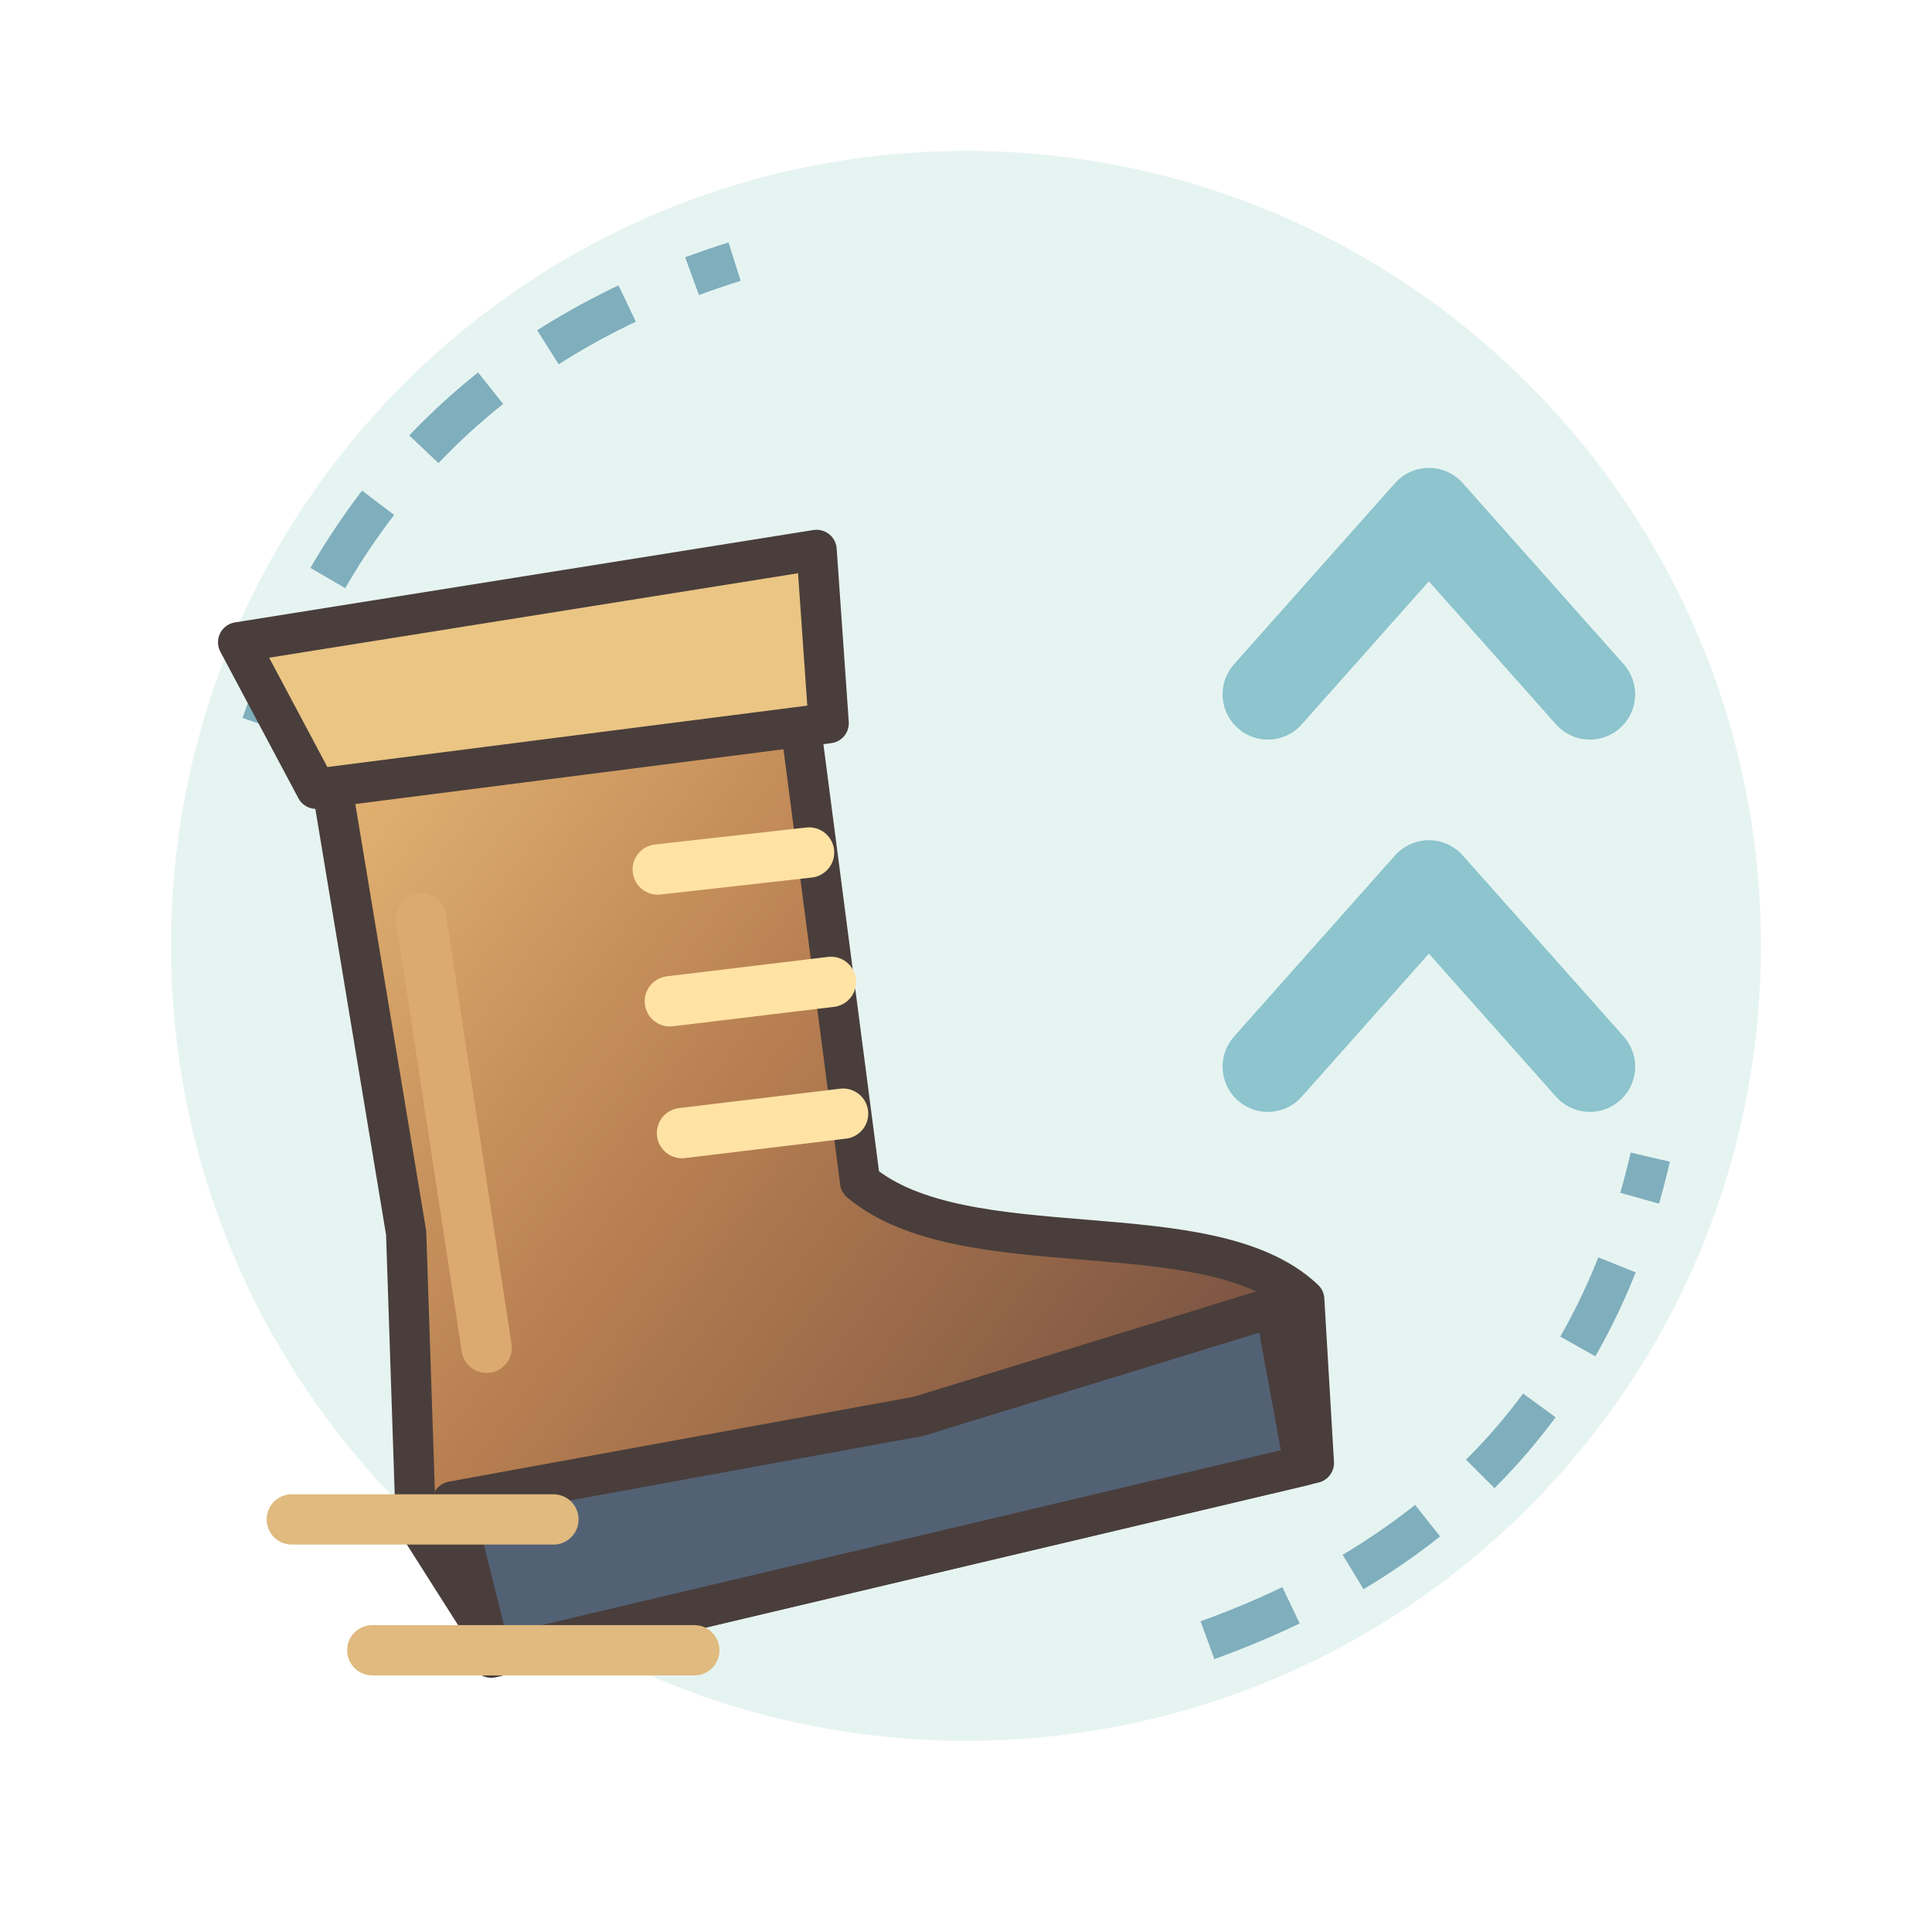
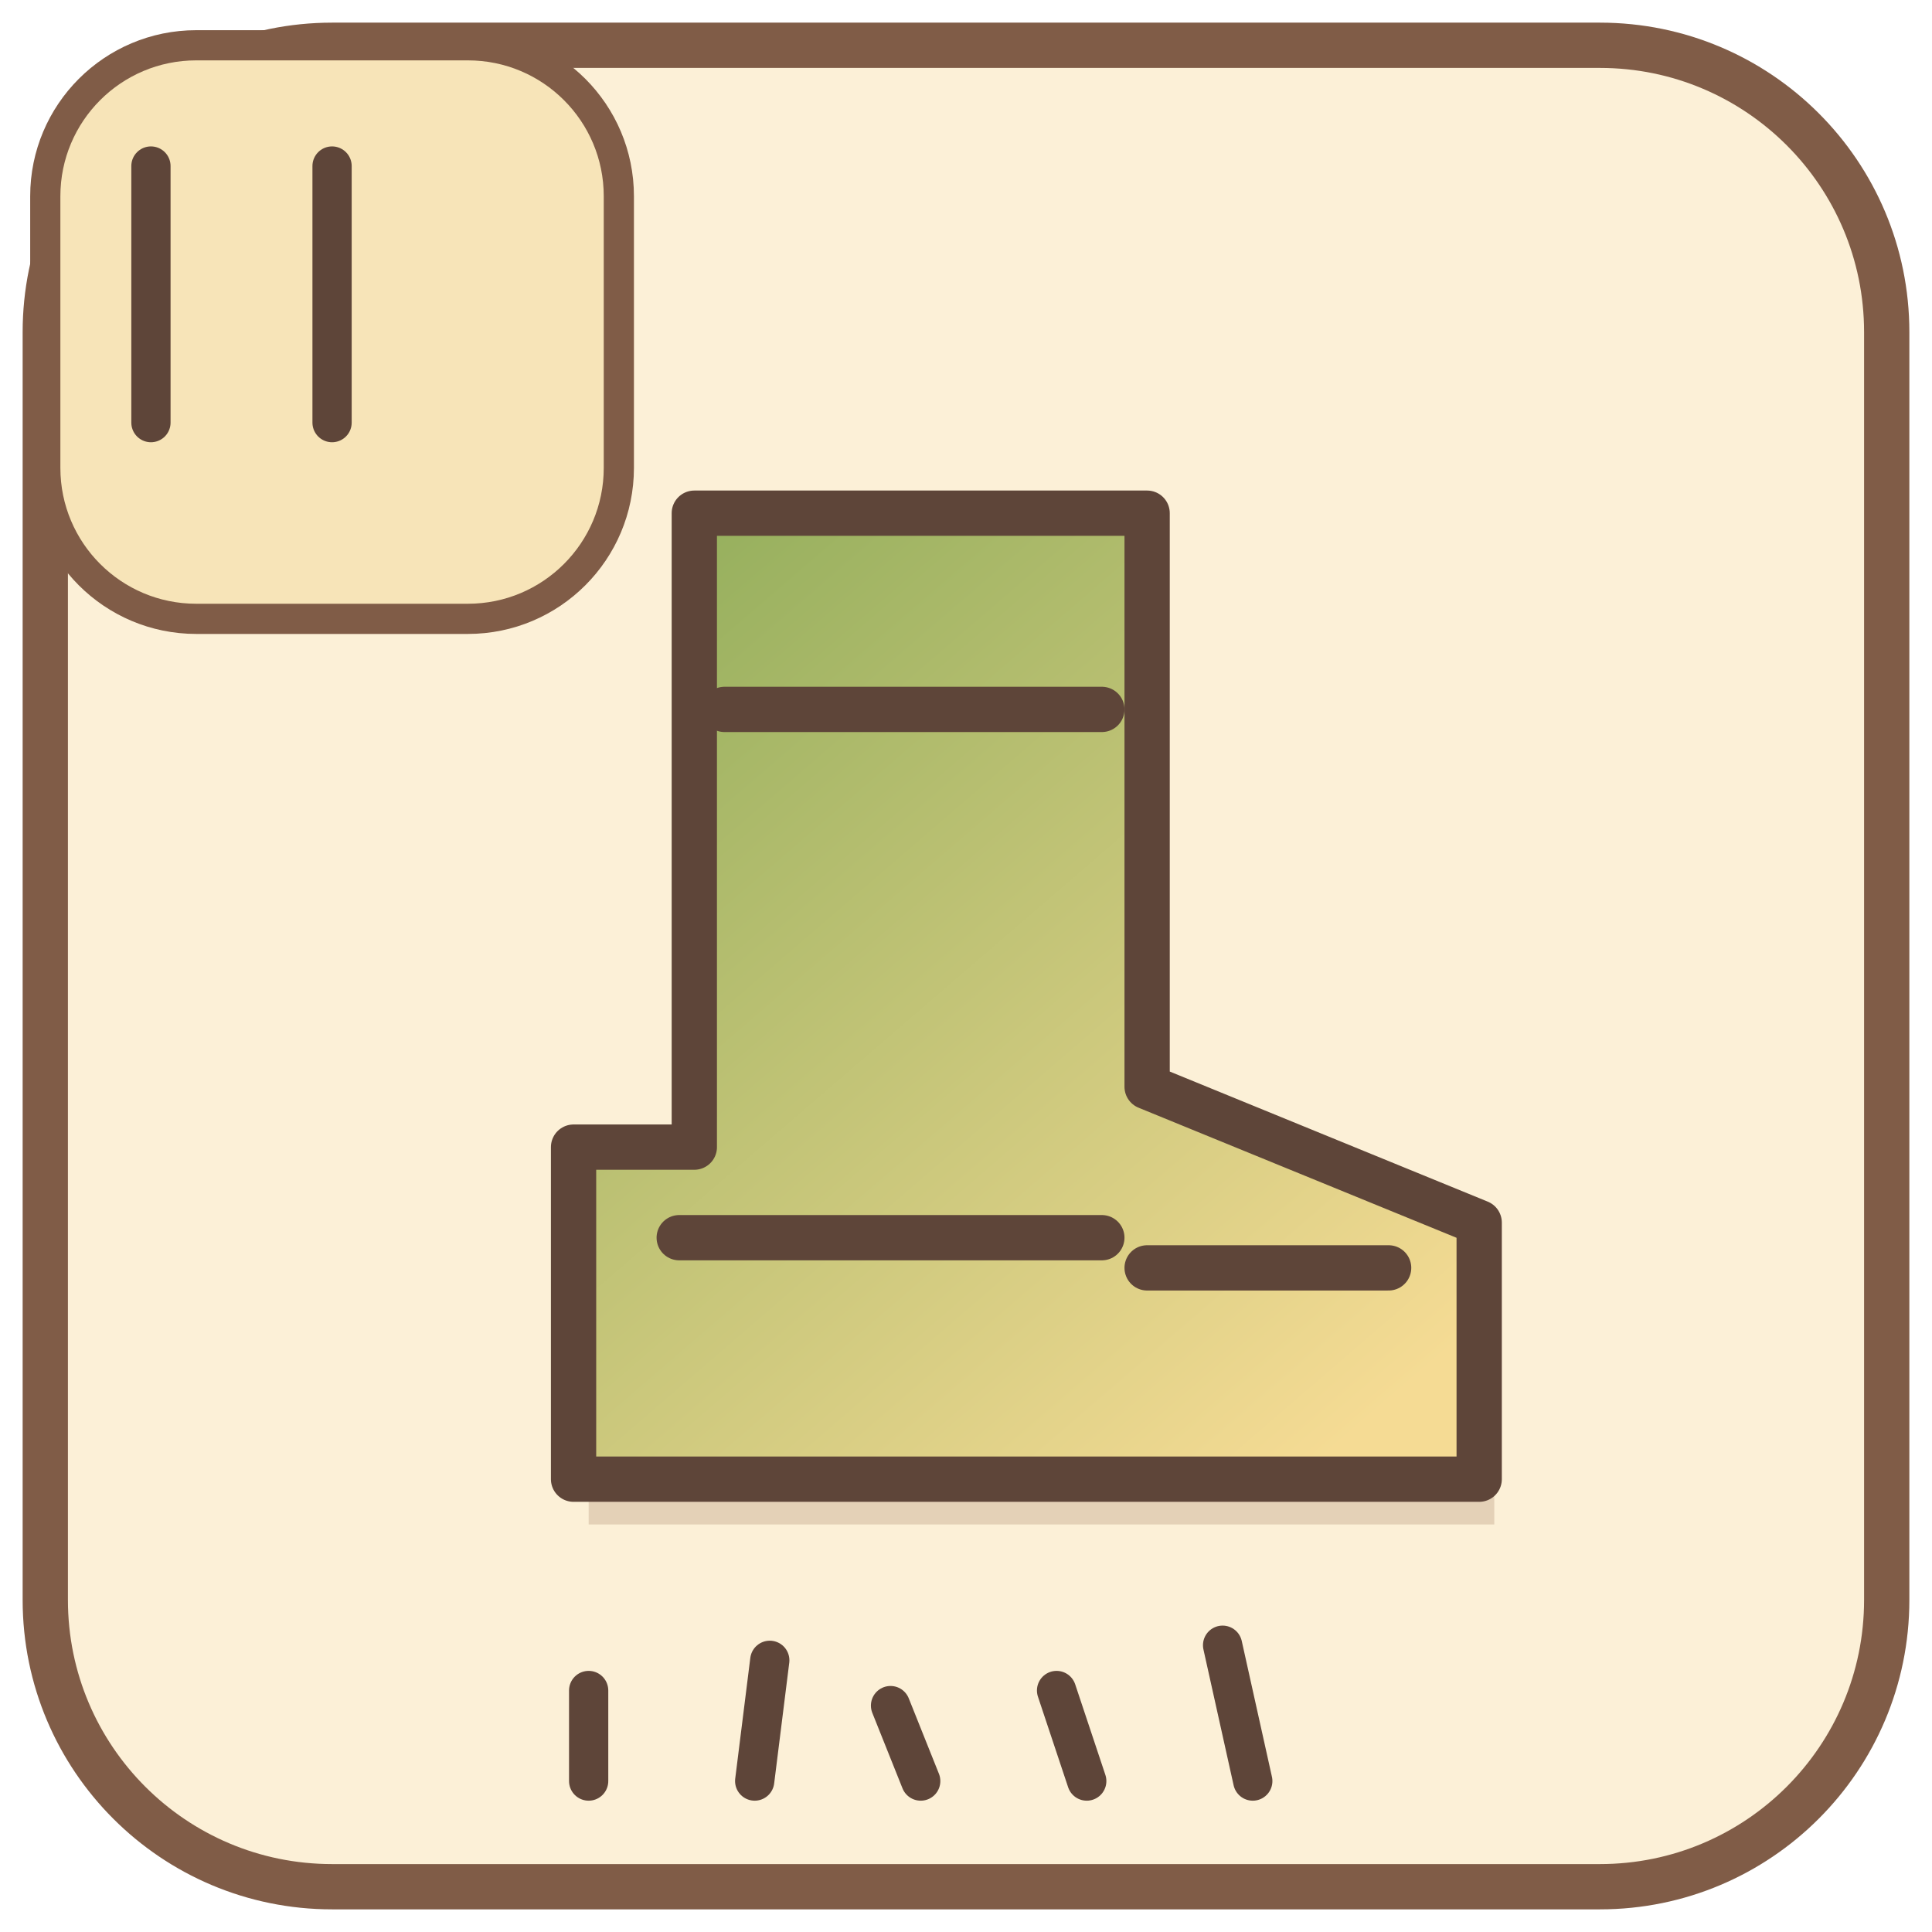
- <svg xmlns="http://www.w3.org/2000/svg" width="256" height="256" viewBox="0 0 192 192">
+ <svg xmlns="http://www.w3.org/2000/svg" width="128" height="128" viewBox="0 0 128 128">
  <defs>
-     <linearGradient id="leather" x2=".8" y2="1">
-       <stop stop-color="#ebbd79" />
-       <stop offset=".5" stop-color="#b87f51" />
-       <stop offset="1" stop-color="#785242" />
-     </linearGradient>
-     <linearGradient id="rock" x2=".7" y2="1">
-       <stop stop-color="#b9c7ca" />
-       <stop offset="1" stop-color="#596a81" />
-     </linearGradient>
-     <linearGradient id="feather" x2="1" y2="1">
-       <stop stop-color="#fff8dc" />
-       <stop offset=".6" stop-color="#b9dae0" />
-       <stop offset="1" stop-color="#679ab5" />
+     <linearGradient id="paint" x2=".8" y2="1">
+       <stop stop-color="#8eac59" />
+       <stop offset="1" stop-color="#f5db94" />
    </linearGradient>
  </defs>
-   <circle cx="96" cy="94" r="79" fill="#d6ece8" opacity=".6" />
-   <path d="M26 72q12-35 47-46m47 137q36-13 44-48" fill="none" stroke="#7faebd" stroke-width="4" stroke-dasharray="9 7" />
-   <g stroke="#493e3b" stroke-width="4" stroke-linecap="round" stroke-linejoin="round">
-     <g transform="translate(-13,10) rotate(-14 90 90)">
-       <path d="M53 53l47 4-6 52c8 11 33 11 40 22l-3 16-83-1-5-15 6-28z" fill="url(#leather)" />
-       <path d="M51 58l-4-16 58 5-3 17z" fill="#eac584" />
-       <path d="M47 130l47 3 37-2-1 16-83-1z" fill="#536175" />
-       <path d="M82 74l15 2m-17 11l16 2m-18 11l16 2" stroke="#ffe3a5" stroke-width="5" />
-       <path d="M58 73l-4 43" stroke="#dcaa71" stroke-width="5" />
-     </g>
-     <path d="M126 106l16-18 16 18m-32-37l16-18 16 18" fill="none" stroke="#8dc4cd" stroke-width="9" />
-     <path d="M29 151h26m-18 13h32" stroke="#e0ba7f" stroke-width="5" />
+   <rect x="3" y="3" width="122" height="122" rx="19" fill="#fcf0d7" stroke="#805c47" stroke-width="3" />
+   <g transform="translate(1 3)" fill="#9b7558" opacity=".25">
+     <path d="M46 34h30v38l22 9v17H38V76h8z" />
+     <path d="M48 47h25M45 82h28M76 84h16" fill="none" />
+   </g>
+   <g fill="url(#paint)" stroke="#5e4539" stroke-width="3" stroke-linejoin="round" stroke-linecap="round">
+     <path d="M46 34h30v38l22 9v17H38V76h8z" />
+     <path d="M48 47h25M45 82h28M76 84h16" fill="none" />
+   </g>
+   <rect x="3" y="3" width="38" height="38" rx="10" fill="#f7e4b8" stroke="#805c47" stroke-width="2" />
+   <g fill="none" stroke="#5e4539" stroke-width="2.6" stroke-linecap="round" stroke-linejoin="round">
+     <path d="M10 11v17M22 11v17" />
+     <path d="M39 118l0 -6" />
+     <path d="M50 118l1 -8" />
+     <path d="M61 118l-2 -5" />
+     <path d="M72 118l-2 -6" />
+     <path d="M83 118l-2 -9" />
  </g>
</svg>
